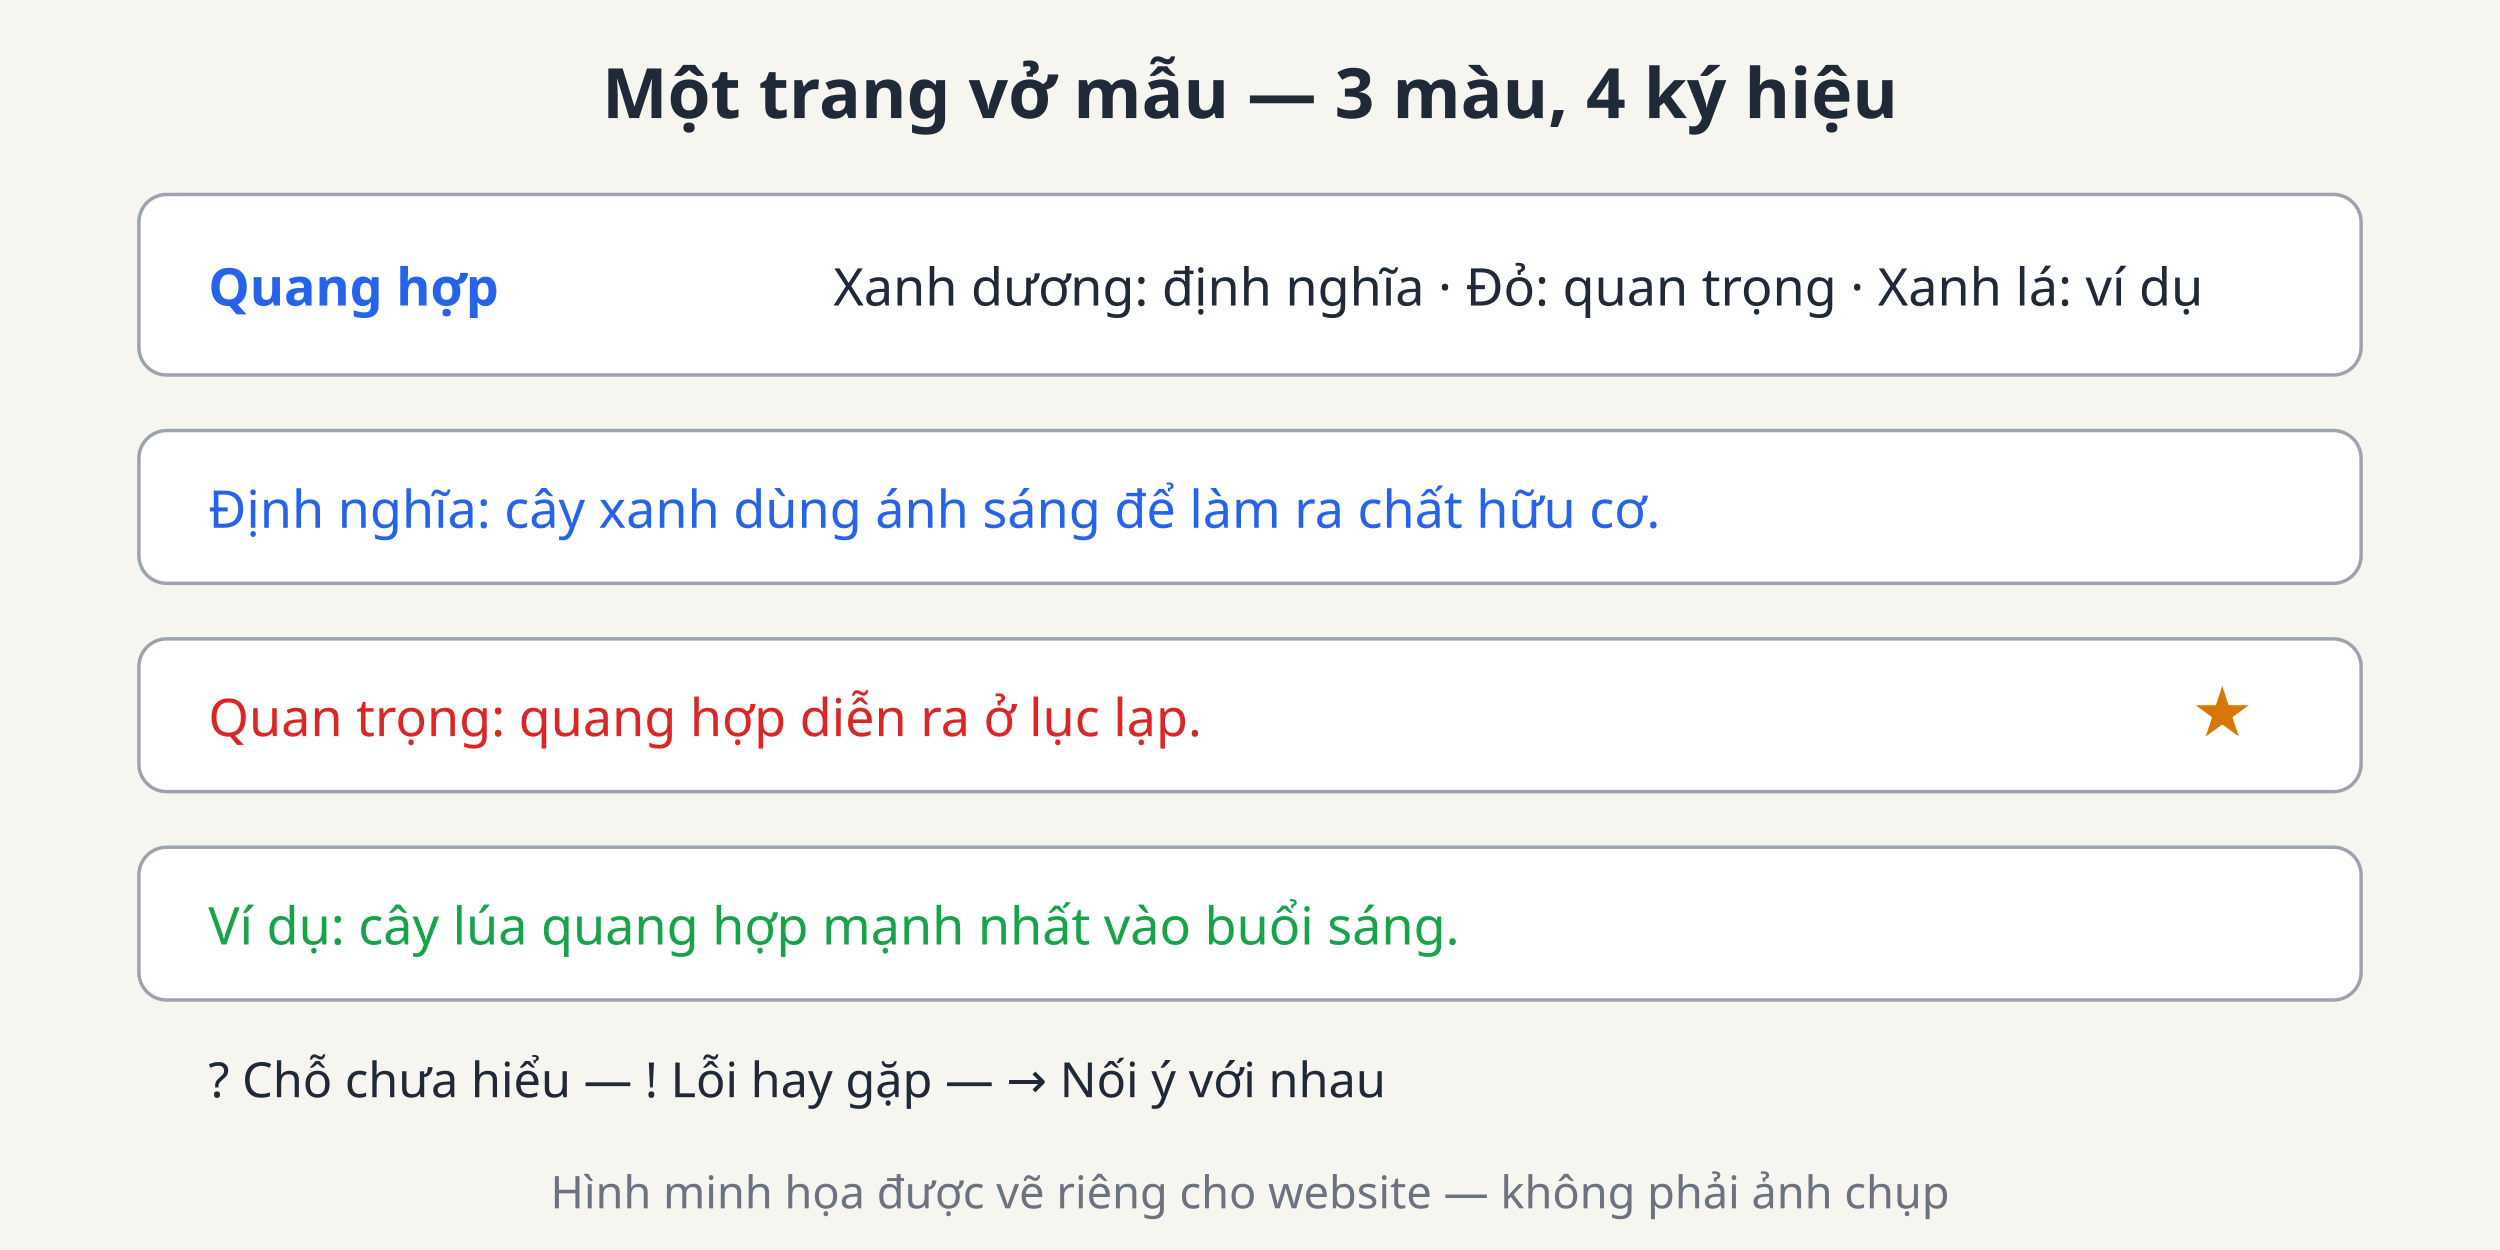
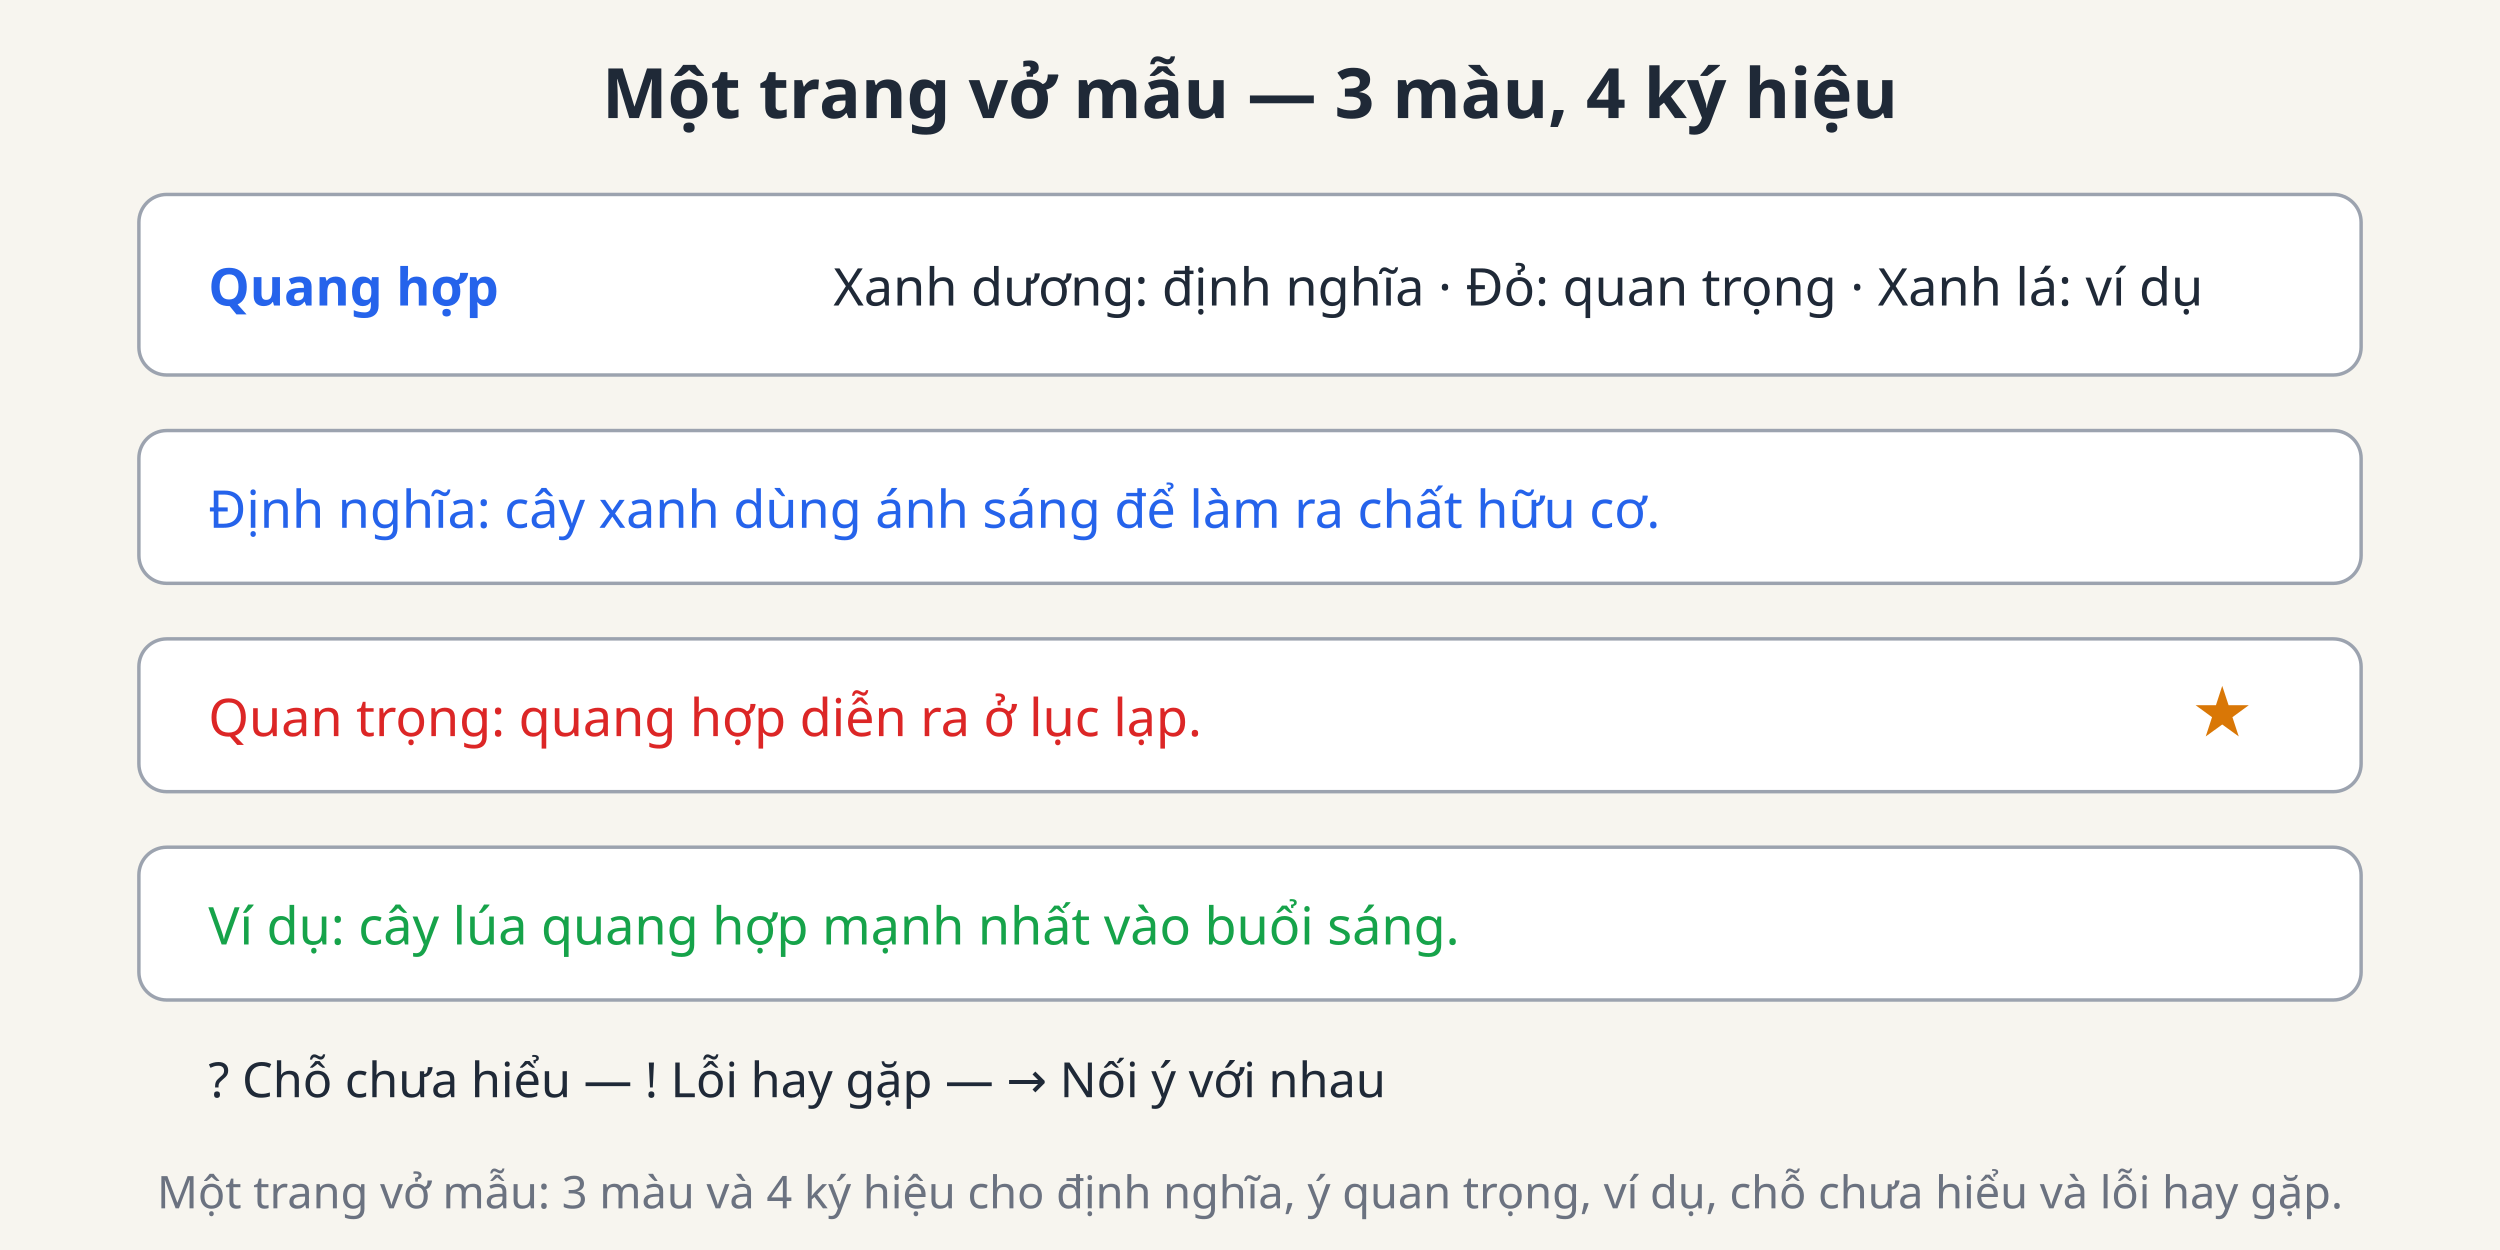
<svg xmlns="http://www.w3.org/2000/svg" width="720" height="360" viewBox="0 0 720 360" role="img" aria-label="Sơ đồ một trang vở mẫu dùng ba màu và bốn ký hiệu: định nghĩa xanh dương, ý quan trọng đỏ có ngôi sao, ví dụ xanh lá, dấu hỏi cho chỗ chưa hiểu, dấu chấm than cho lỗi hay gặp">
  <rect width="720" height="360" fill="#f7f5ef" />
  <text x="360" y="34" text-anchor="middle" font-family="sans-serif" font-size="20" font-weight="bold" fill="#1f2937">Một trang vở mẫu — 3 màu, 4 ký hiệu</text>
  <g font-family="sans-serif" font-size="15" fill="#1f2937">
    <rect x="40" y="56" width="640" height="52" rx="8" fill="#ffffff" stroke="#9ca3af" />
    <text x="60" y="88" font-weight="bold" fill="#2563eb">Quang hợp</text>
    <text x="240" y="88">Xanh dương: định nghĩa · Đỏ: quan trọng · Xanh lá: ví dụ</text>
    <rect x="40" y="124" width="640" height="44" rx="8" fill="#ffffff" stroke="#9ca3af" />
    <text x="60" y="152" fill="#2563eb">Định nghĩa: cây xanh dùng ánh sáng để làm ra chất hữu cơ.</text>
    <rect x="40" y="184" width="640" height="44" rx="8" fill="#ffffff" stroke="#9ca3af" />
    <text x="60" y="212" fill="#dc2626">Quan trọng: quang hợp diễn ra ở lục lạp.</text>
    <text x="640" y="212" text-anchor="middle" font-size="20" fill="#d97706">★</text>
    <rect x="40" y="244" width="640" height="44" rx="8" fill="#ffffff" stroke="#9ca3af" />
    <text x="60" y="272" fill="#16a34a">Ví dụ: cây lúa quang hợp mạnh nhất vào buổi sáng.</text>
    <text x="60" y="316" font-size="14">? Chỗ chưa hiểu — ! Lỗi hay gặp — → Nối ý với nhau</text>
  </g>
-   <text x="360" y="348" text-anchor="middle" font-family="sans-serif" font-size="13" fill="#6b7280">Hình minh họa được vẽ riêng cho website — không phải ảnh chụp</text>
+   <text x="360" y="348" text-anchor="middle" font-family="sans-serif" font-size="13" fill="#6b7280">Một trang vở mẫu: 3 màu và 4 ký hiệu cho định nghĩa, ý quan trọng, ví dụ, chỗ chưa hiểu và lỗi hay gặp.</text>
</svg>
